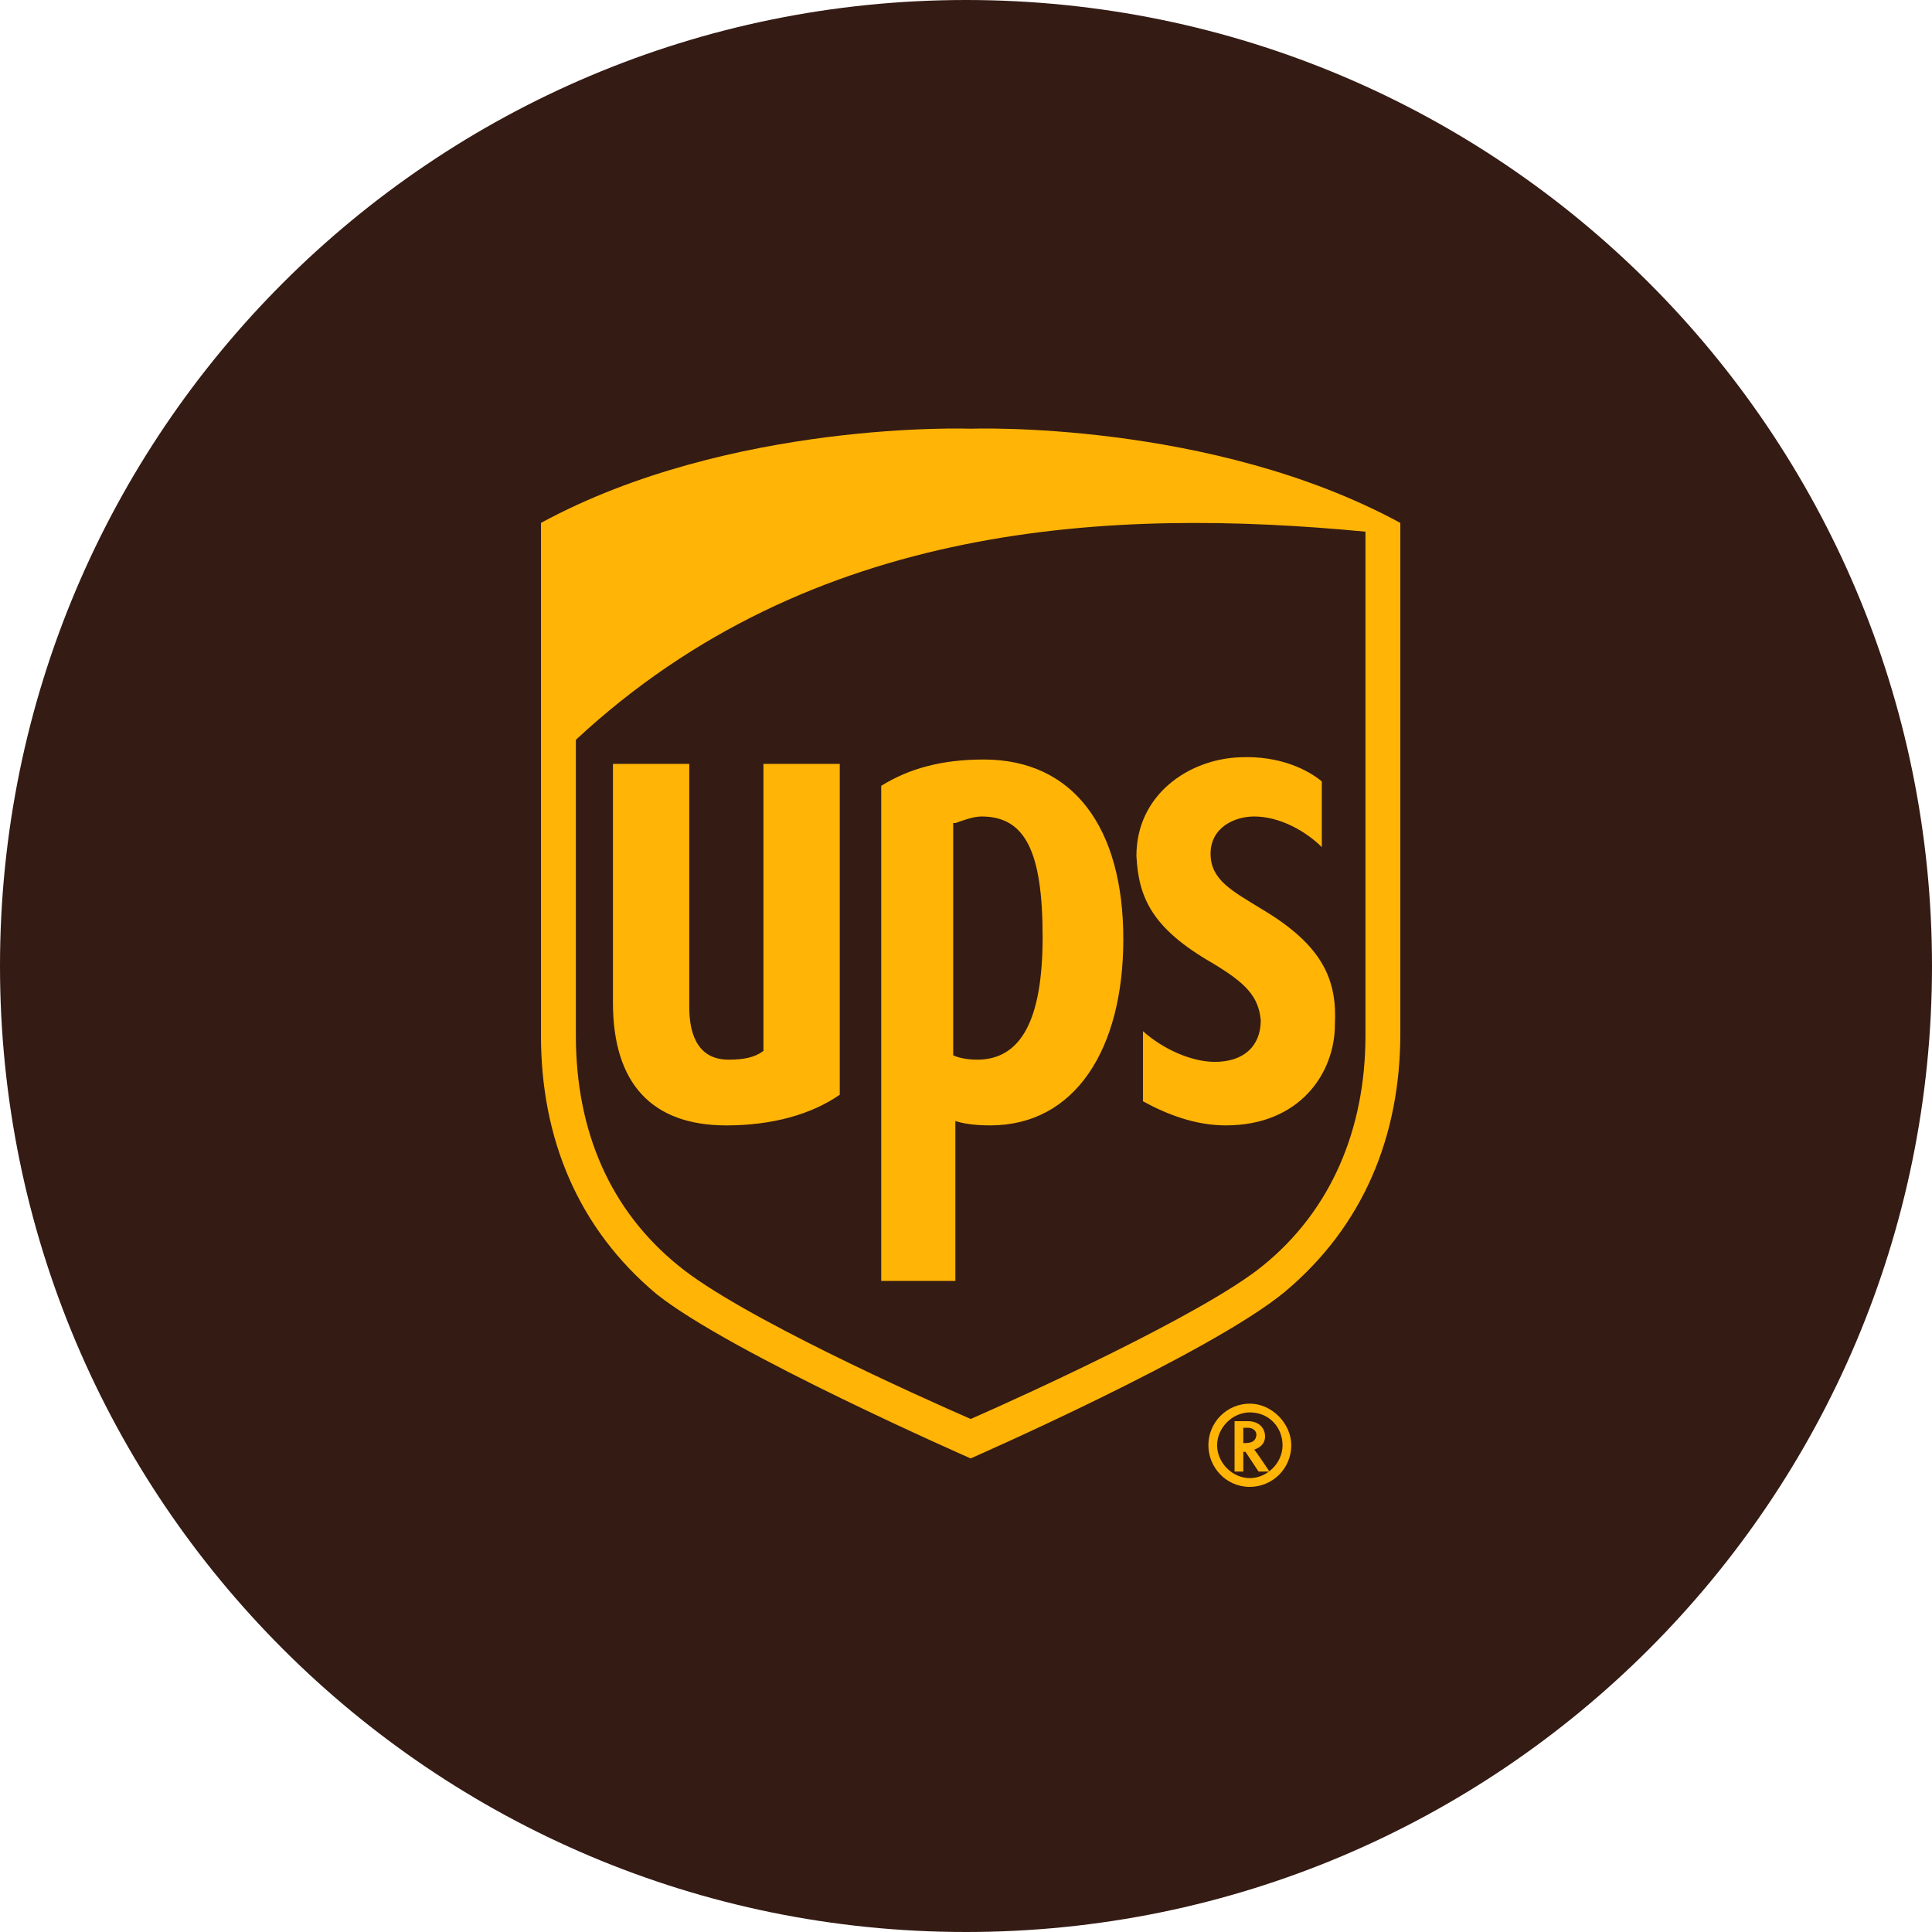
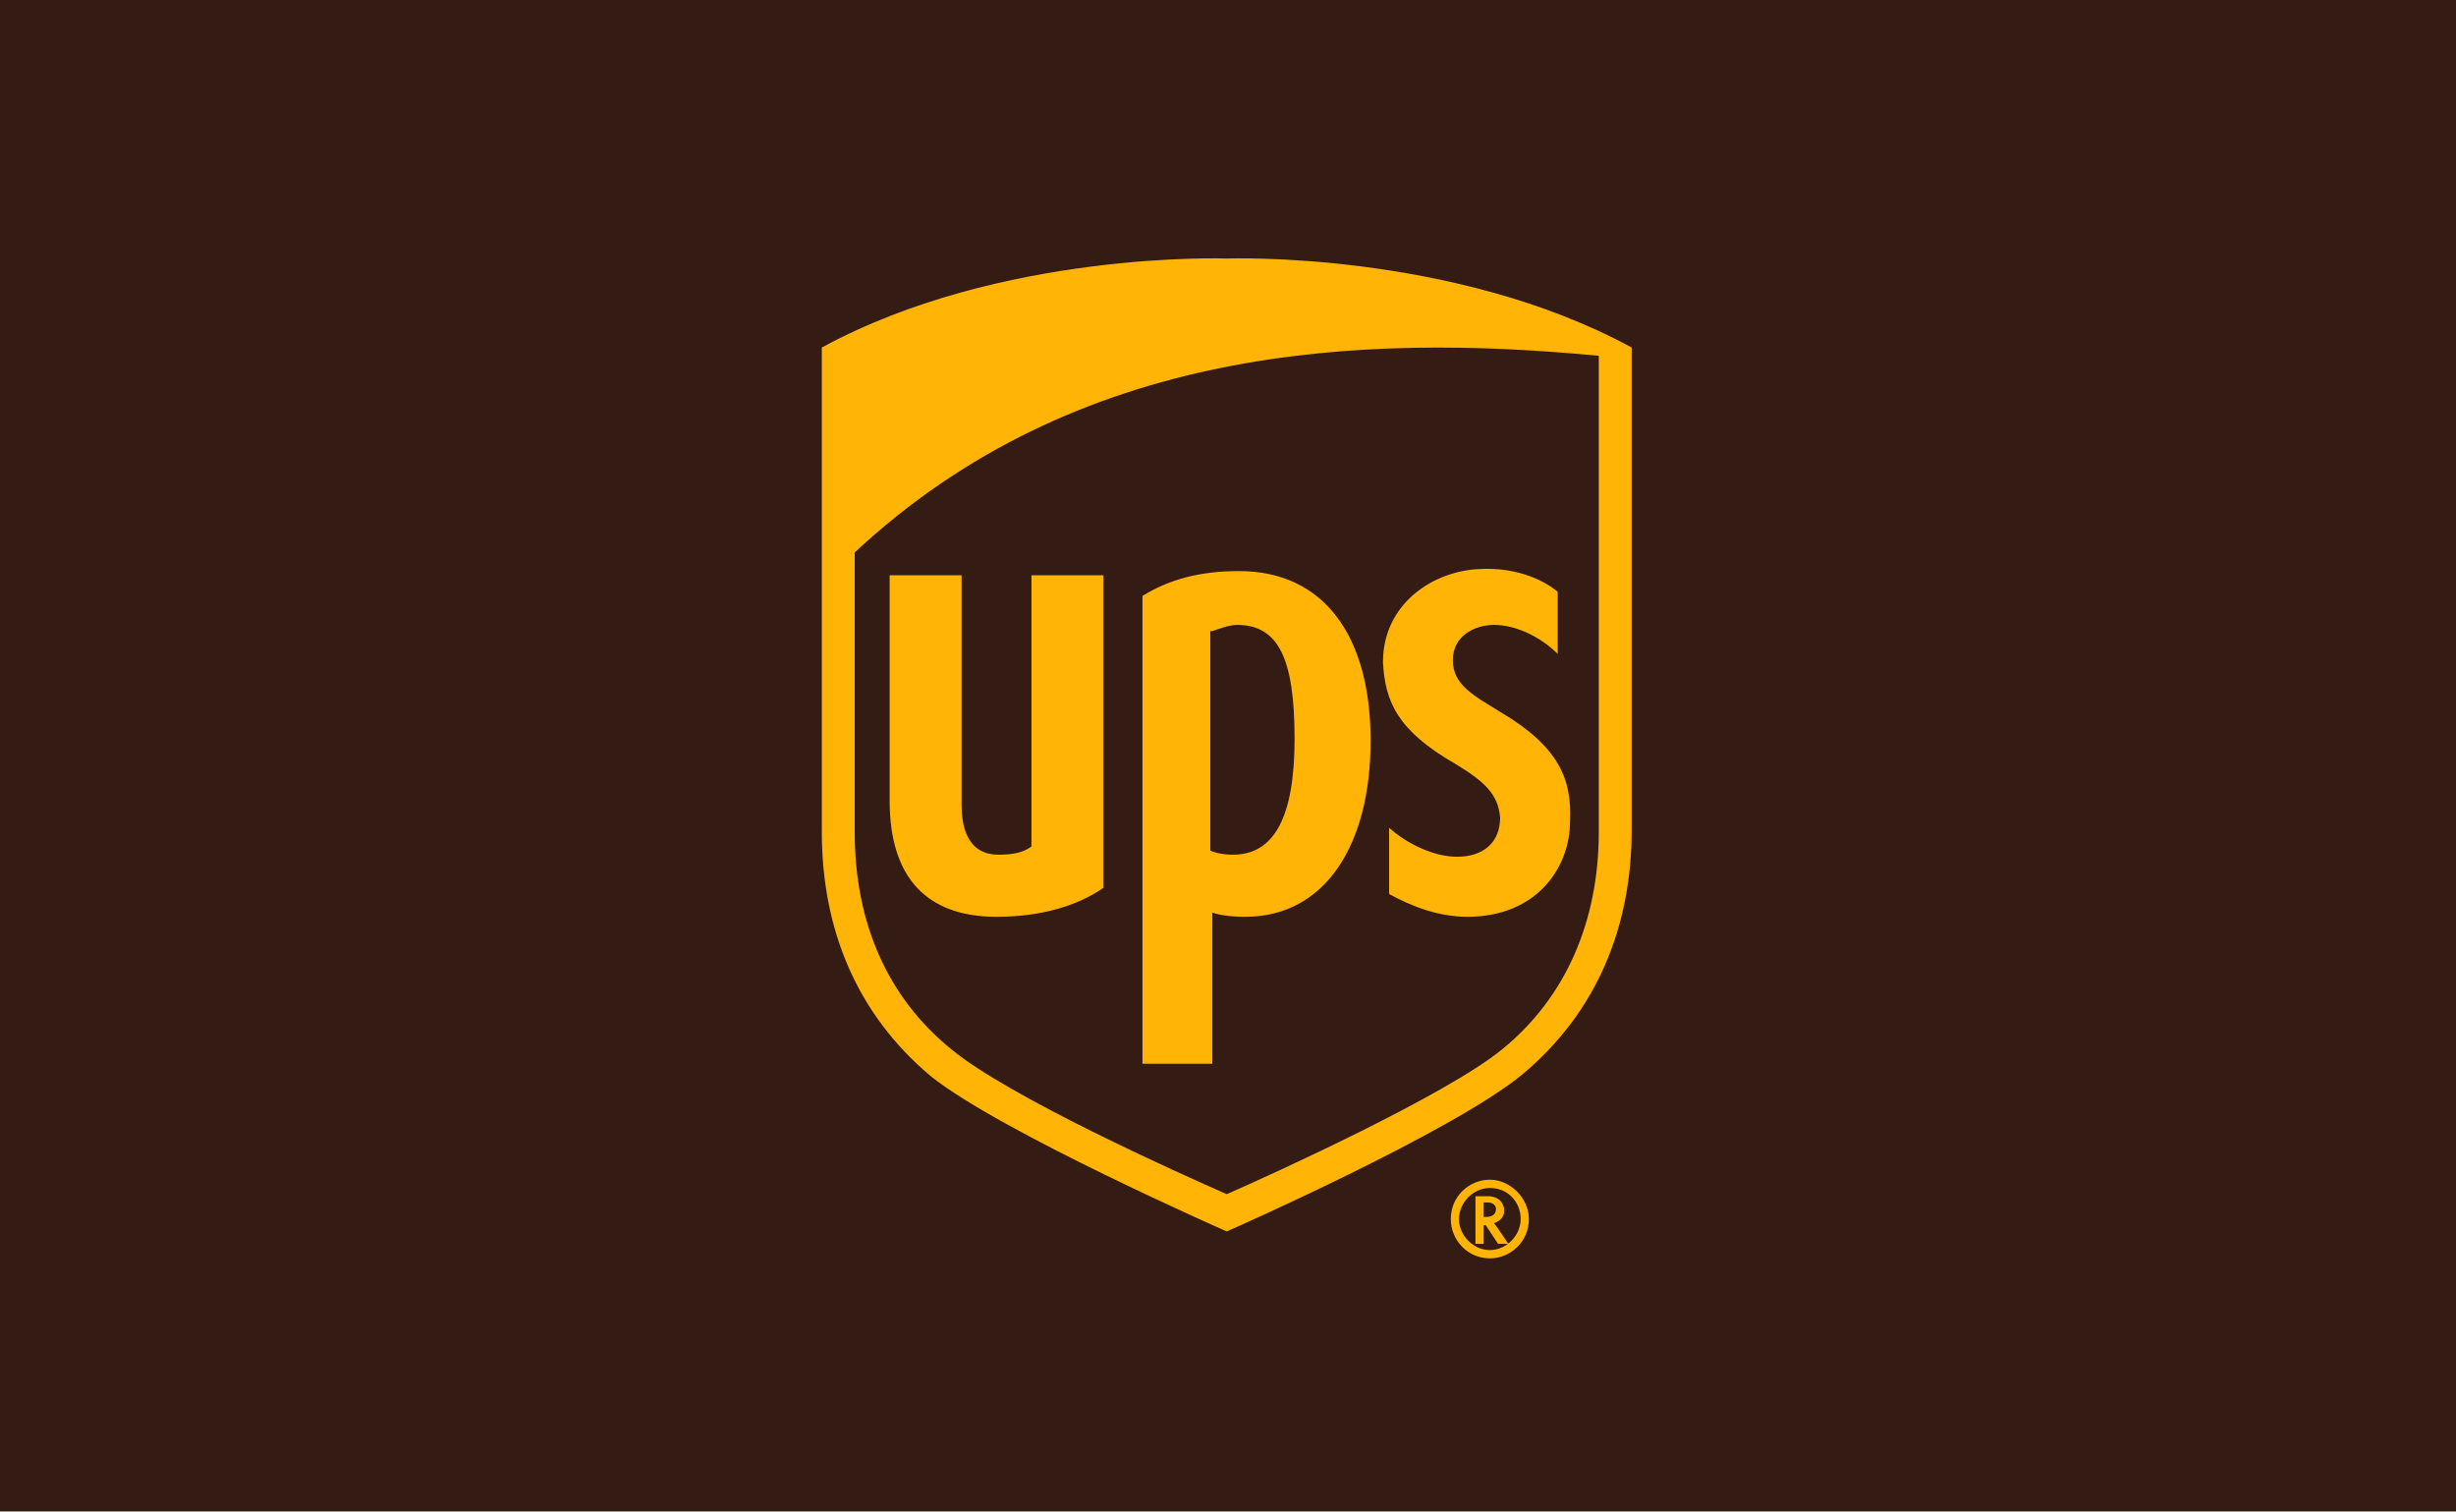
- <svg xmlns="http://www.w3.org/2000/svg" width="100" height="100">
-   <g fill="none" fill-rule="evenodd">
-     <circle fill="#341B14" cx="50" cy="50" r="50" />
-     <g fill-rule="nonzero">
-       <path d="M50.24 74.92c.452-.227 12.193-5.33 15.919-8.392 3.838-3.175 5.87-7.71 5.87-13.154V27.859l-.338-.113c-9.37-5.103-20.999-4.763-21.563-4.763-.452 0-12.08-.34-21.45 4.763l-.226.113v25.628c0 5.444 2.032 9.98 5.87 13.155 3.726 3.062 15.467 8.165 15.919 8.278" fill="#341B14" />
-       <path d="M50.24 75.487s-12.418-5.443-16.257-8.505C29.92 63.58 28 58.931 28 53.601V27.065c9.822-5.33 22.24-4.876 22.24-4.876s12.42-.454 22.241 4.876v26.422c0 5.33-1.92 9.98-5.983 13.382-3.839 3.175-16.257 8.618-16.257 8.618ZM29.807 53.601c0 4.99 1.807 9.072 5.306 11.907 3.162 2.608 12.532 6.804 15.129 7.938 2.596-1.134 12.08-5.443 15.128-7.938 3.5-2.835 5.306-7.031 5.306-11.907V27.519c-13.096-1.248-28.676-.567-40.869 10.773V53.6Z" fill="#FFB406" />
-       <path d="M62.772 49.859c1.693 1.02 2.37 1.7 2.484 2.948 0 1.36-.903 2.155-2.371 2.155-1.242 0-2.71-.68-3.726-1.588v3.629c1.242.68 2.71 1.247 4.29 1.247 3.839 0 5.645-2.721 5.645-5.216.113-2.268-.564-4.083-3.838-6.01-1.468-.908-2.597-1.475-2.597-2.835 0-1.361 1.242-1.928 2.258-1.928 1.355 0 2.71.794 3.5 1.587v-3.402c-.678-.567-2.145-1.36-4.29-1.247-2.597.113-5.306 1.928-5.306 5.103.113 2.155.79 3.742 3.951 5.557ZM49.45 58.023c.339.114.903.227 1.807.227 4.403 0 6.886-3.969 6.886-9.639 0-5.783-2.596-9.299-7.225-9.299-2.145 0-3.839.454-5.306 1.361v25.629h3.838v-8.279Zm0-15.422c.339-.113.903-.34 1.355-.34 2.258 0 3.161 1.814 3.161 6.237 0 4.309-1.129 6.35-3.387 6.35-.564 0-1.016-.113-1.242-.227v-12.02h.113Zm-11.854 15.65c2.371 0 4.403-.568 5.87-1.588V39.539h-3.95v14.856c-.452.34-1.017.453-1.807.453-1.806 0-2.032-1.7-2.032-2.721V39.539h-3.951V51.9c0 4.197 2.032 6.351 5.87 6.351Zm26.305 15.308v2.608h.452v-1.02h.112l.678 1.02h.564s-.677-1.02-.79-1.134c.339-.113.564-.34.564-.68s-.225-.794-.903-.794h-.677Zm.677.34c.339 0 .452.227.452.34 0 .227-.113.454-.565.454h-.112V73.9h.225Z" fill="#FFB406" />
-       <path d="M66.385 74.807c0 .907-.79 1.7-1.694 1.7-.903 0-1.693-.793-1.693-1.7 0-.908.79-1.701 1.693-1.701 1.016 0 1.694.793 1.694 1.7m-1.694-2.154a2.148 2.148 0 0 0-2.145 2.155c0 1.134.903 2.154 2.145 2.154a2.148 2.148 0 0 0 2.145-2.154c0-1.134-1.016-2.155-2.145-2.155" fill="#FFB406" />
-     </g>
-   </g>
+ <svg xmlns="http://www.w3.org/2000/svg" width="260" height="160" viewBox="0 0 260 160" fill="none">
+   <path d="M260 0H0V160H260V0Z" fill="#341B14" />
+   <path d="M129.867 129.26C130.737 128.822 153.368 118.961 160.549 113.045C167.947 106.909 171.864 98.144 171.864 87.626V38.321L171.211 38.102C153.15 28.241 130.737 28.899 129.649 28.899C128.779 28.899 106.366 28.241 88.305 38.102L87.87 38.321V87.845C87.87 98.363 91.787 107.128 99.185 113.264C106.366 119.18 128.997 129.041 129.867 129.26Z" fill="#341B14" />
+   <path d="M129.867 130.356C129.867 130.356 105.931 119.838 98.533 113.922C90.699 107.348 87 98.364 87 88.064V36.788C105.931 26.489 129.867 27.365 129.867 27.365C129.867 27.365 153.803 26.489 172.734 36.788V87.845C172.734 98.144 169.035 107.129 161.202 113.703C153.803 119.838 129.867 130.356 129.867 130.356ZM90.482 88.064C90.482 97.706 93.963 105.595 100.709 111.073C106.802 116.113 124.862 124.221 129.867 126.412C134.872 124.221 153.15 115.894 159.026 111.073C165.771 105.595 169.253 97.487 169.253 88.064V37.664C144.011 35.254 113.982 36.569 90.482 58.482V88.064Z" fill="#FFB406" />
+   <path d="M154.021 80.833C157.285 82.805 158.59 84.12 158.808 86.531C158.808 89.16 157.067 90.694 154.238 90.694C151.845 90.694 149.016 89.379 147.057 87.626V94.638C149.451 95.953 152.28 97.049 155.326 97.049C162.725 97.049 166.206 91.79 166.206 86.969C166.424 82.586 165.118 79.08 158.808 75.355C155.979 73.602 153.803 72.506 153.803 69.877C153.803 67.247 156.197 66.151 158.155 66.151C160.766 66.151 163.377 67.685 164.901 69.219V62.645C163.595 61.55 160.766 60.016 156.632 60.235C151.627 60.454 146.405 63.96 146.405 70.096C146.622 74.259 147.928 77.327 154.021 80.833ZM128.344 96.611C128.997 96.83 130.085 97.049 131.825 97.049C140.312 97.049 145.099 89.379 145.099 78.423C145.099 67.247 140.094 60.454 131.173 60.454C127.038 60.454 123.774 61.331 120.945 63.084V112.607H128.344V96.611ZM128.344 66.809C128.997 66.59 130.085 66.151 130.955 66.151C135.307 66.151 137.048 69.658 137.048 78.204C137.048 86.531 134.872 90.475 130.52 90.475C129.432 90.475 128.561 90.256 128.126 90.037V66.809H128.344ZM105.496 97.049C110.065 97.049 113.982 95.953 116.811 93.981V60.892H109.195V89.599C108.325 90.256 107.237 90.475 105.713 90.475C102.232 90.475 101.797 87.188 101.797 85.216V60.892H94.181V84.778C94.181 92.885 98.097 97.049 105.496 97.049ZM156.197 126.631V131.671H157.067V129.699H157.285L158.59 131.671H159.678C159.678 131.671 158.373 129.699 158.155 129.48C158.808 129.261 159.243 128.823 159.243 128.165C159.243 127.508 158.808 126.631 157.502 126.631H156.197ZM157.502 127.289C158.155 127.289 158.373 127.727 158.373 127.946C158.373 128.385 158.155 128.823 157.285 128.823H157.067V127.289H157.502Z" fill="#FFB406" />
+   <path d="M160.983 129.042C160.983 130.795 159.46 132.329 157.719 132.329C155.979 132.329 154.455 130.795 154.455 129.042C154.455 127.289 155.979 125.755 157.719 125.755C159.678 125.755 160.983 127.289 160.983 129.042ZM157.719 124.879C155.543 124.879 153.585 126.632 153.585 129.042C153.585 131.234 155.326 133.206 157.719 133.206C159.895 133.206 161.854 131.453 161.854 129.042C161.854 126.851 159.895 124.879 157.719 124.879Z" fill="#FFB406" />
</svg>
